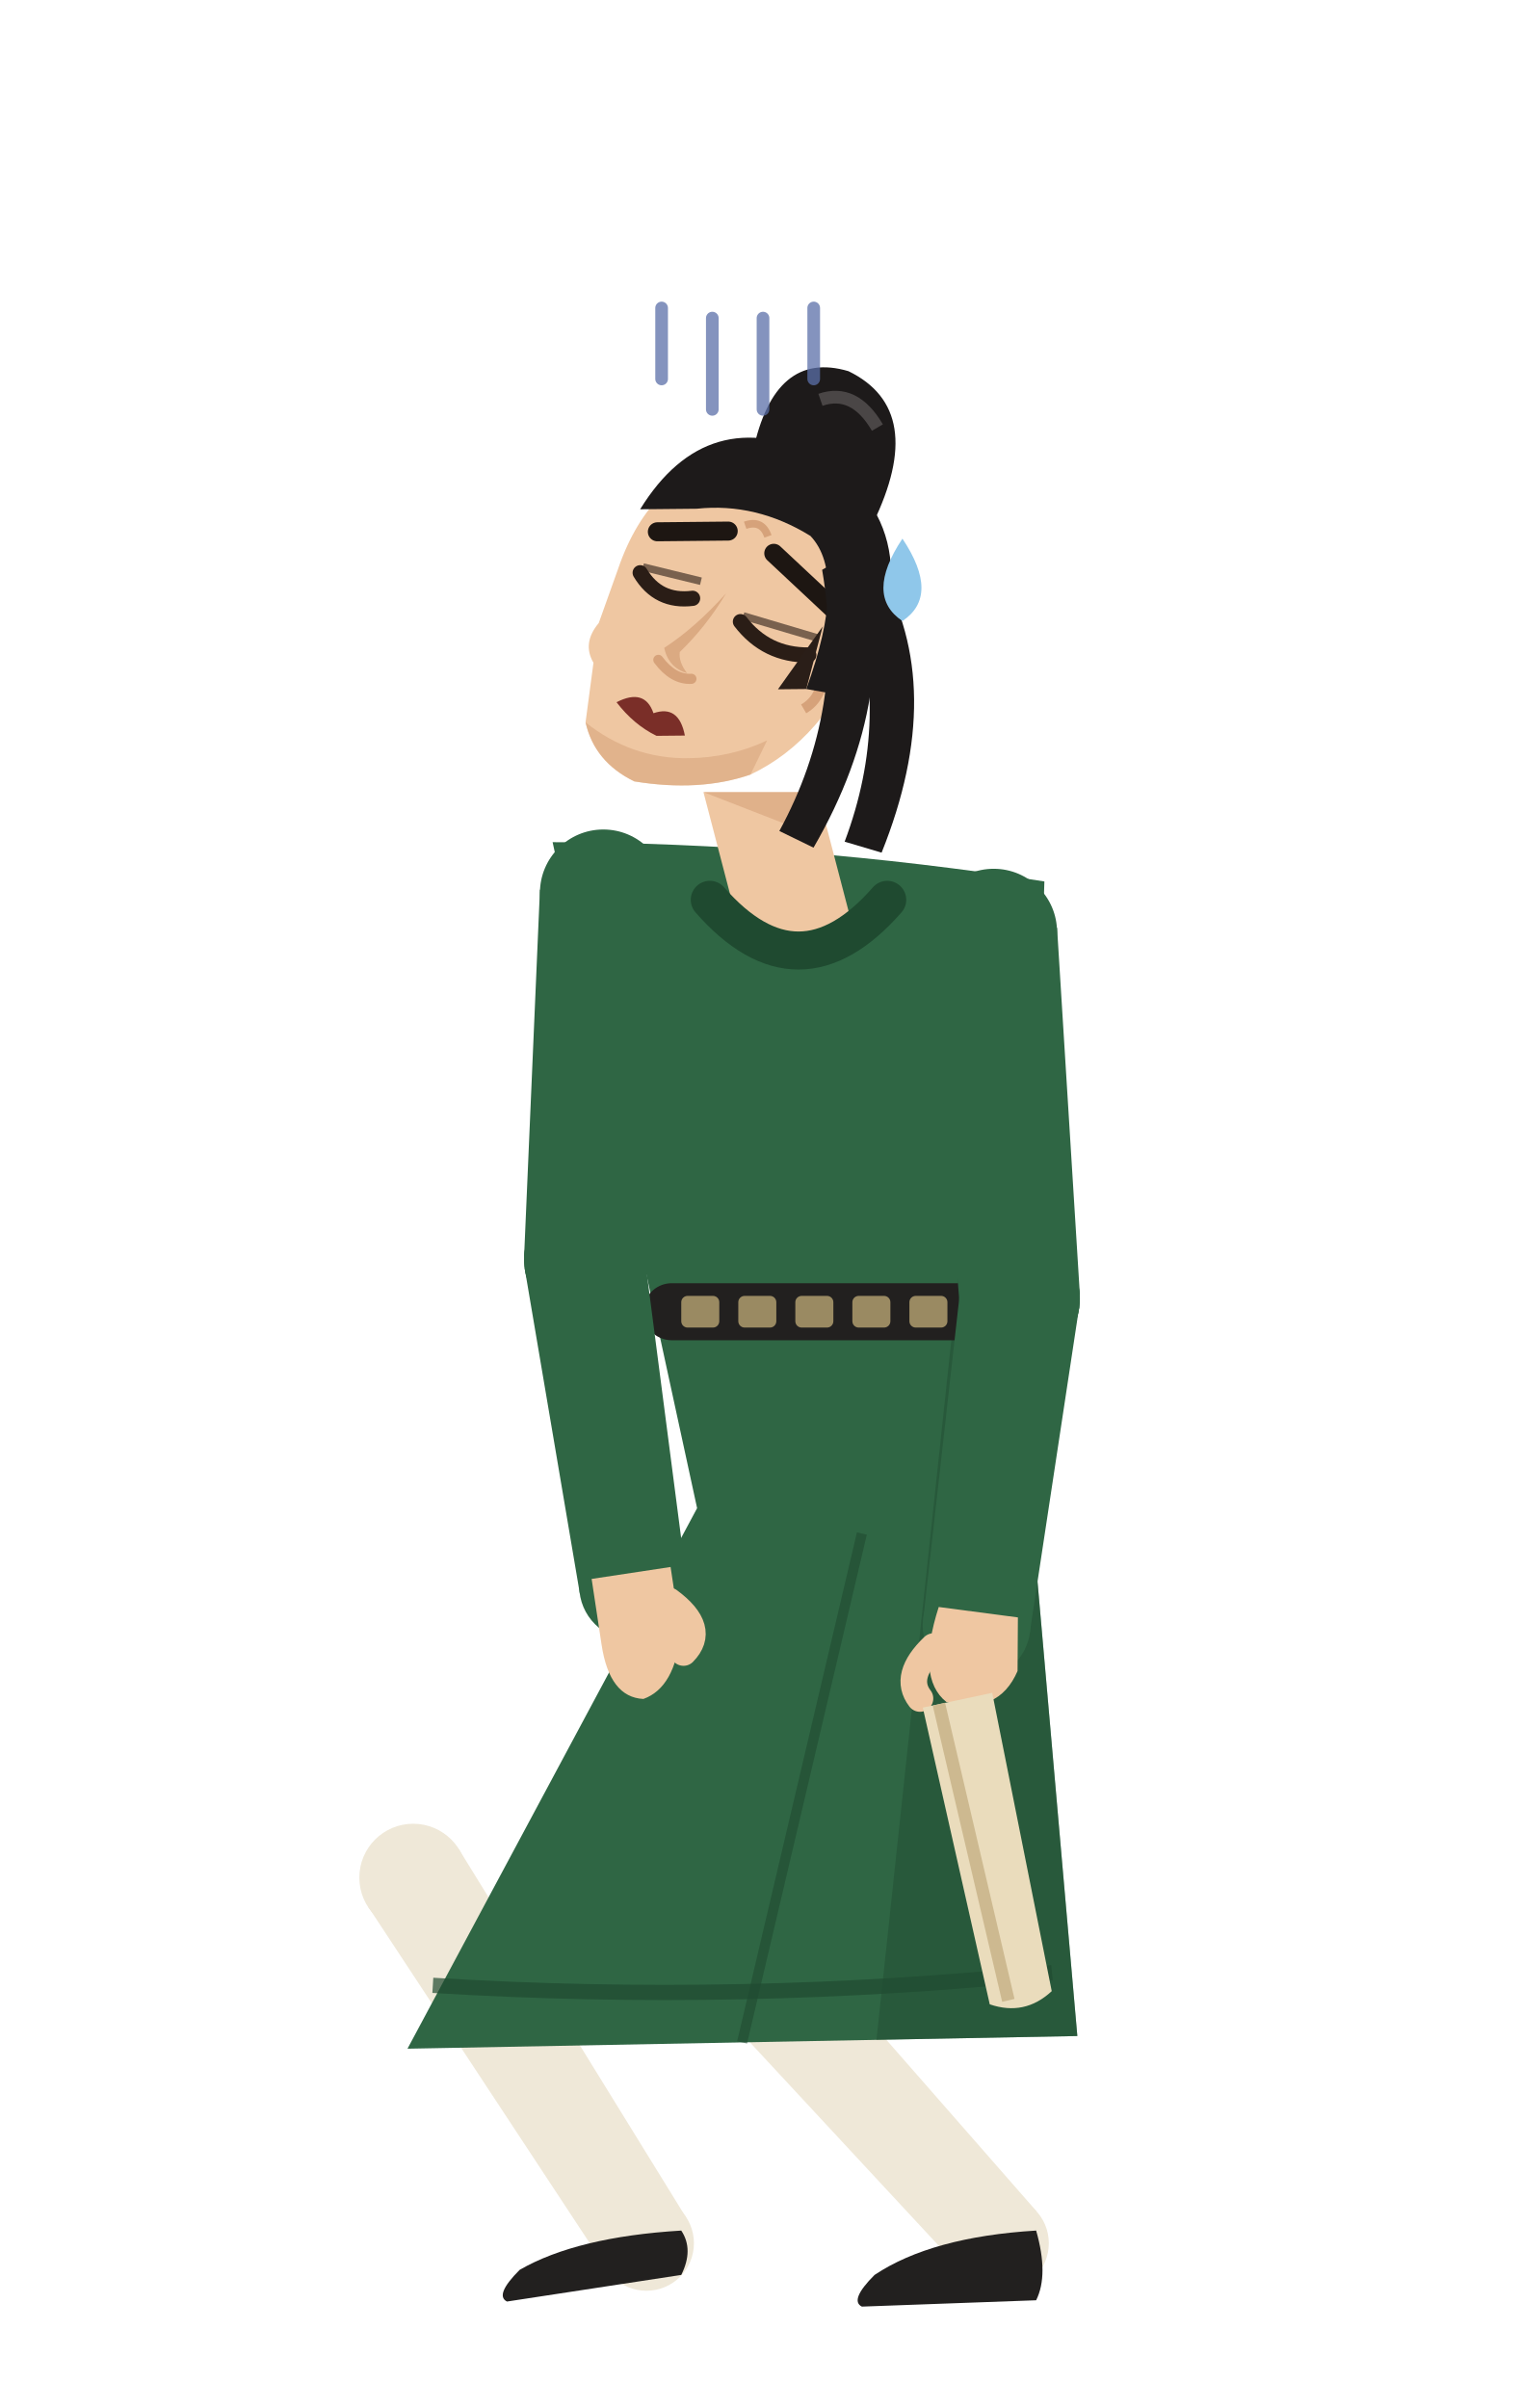
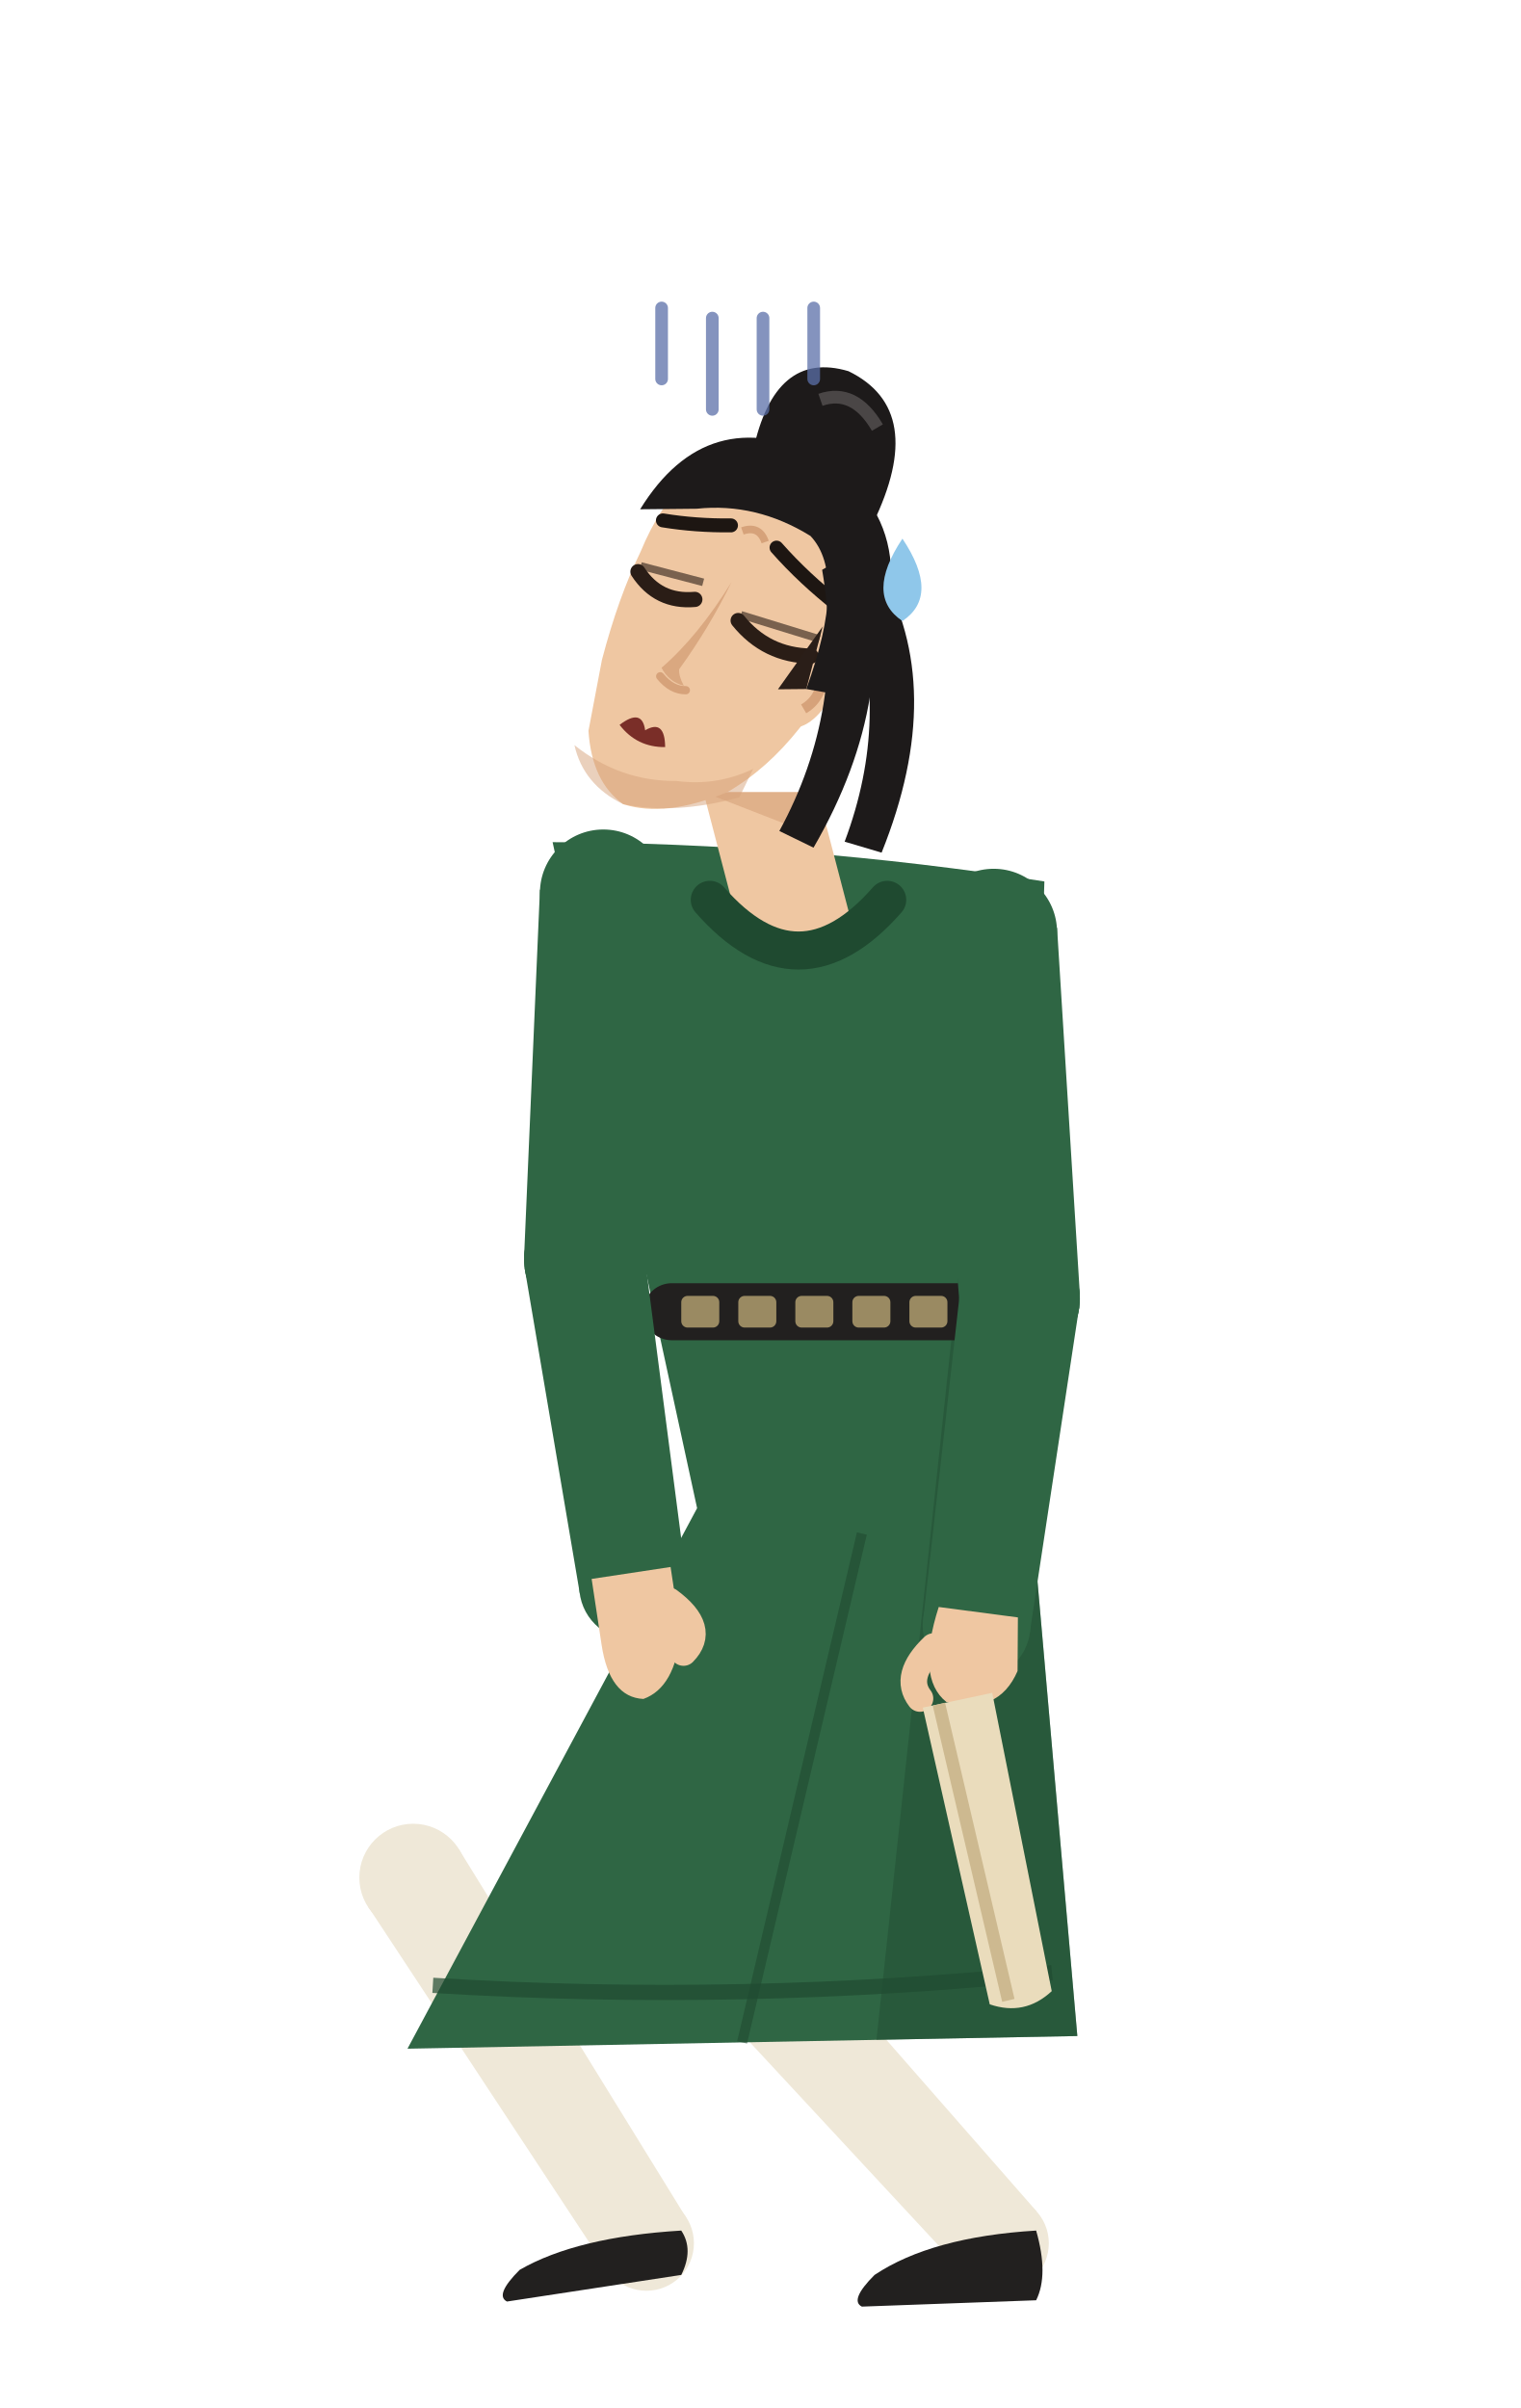
<svg xmlns="http://www.w3.org/2000/svg" width="240" height="380" viewBox="0 -20 240 380">
  <path d="M105.9 288.9 L152.4 339 L163.6 329 L118.5 277.5 Z" fill="#efe8d8" />
  <circle cx="112.2" cy="283.2" r="8.5" fill="#efe8d8" />
  <circle cx="158" cy="334" r="7.5" fill="#efe8d8" />
  <path d="M163.5 332 Q147 333 138 339 Q134 343 136 344 L163.5 343 Q165.5 339 163.5 332 Z" fill="#22201f" />
  <path d="M58.1 280.9 L95.7 338 L108.3 330 L72.4 271.8 Z" fill="#efe8d8" />
  <circle cx="65.2" cy="276.3" r="8.5" fill="#efe8d8" />
  <circle cx="102" cy="334" r="7.5" fill="#efe8d8" />
  <path d="M107.5 332 Q91 333 82 338.2 Q78 342.2 80 343.2 L107.5 339 Q109.5 335 107.5 332 Z" fill="#22201f" />
  <path d="M87.2 112.9 Q126 113 164.8 119.1 L162 210 L170 301.3 Q117.1 302.3 64.3 303.3 L110 218 Z" fill="#2f6644" />
  <path d="M156.3 133.7 L162.8 125.1 L162 210 L170 301.3 L138.3 301.9 Z" fill="#1f4a30" opacity=".45" />
  <path d="M136 222 L117.1 302.3" stroke="#1f4a30" stroke-width="1.6" opacity=".6" />
  <path d="M68.3 293.3 Q117.1 296.3 166 291.3" stroke="#1f4a30" stroke-width="2.4" fill="none" opacity=".7" />
  <path d="M106 187 L160 187" stroke="#22201f" stroke-width="9" stroke-linecap="round" />
  <rect x="107.5" y="184.5" width="6" height="5" rx="1" fill="#9a8a62" />
  <rect x="116.5" y="184.5" width="6" height="5" rx="1" fill="#9a8a62" />
  <rect x="125.5" y="184.5" width="6" height="5" rx="1" fill="#9a8a62" />
  <rect x="134.5" y="184.5" width="6" height="5" rx="1" fill="#9a8a62" />
  <rect x="143.5" y="184.5" width="6" height="5" rx="1" fill="#9a8a62" />
  <rect x="152.5" y="184.5" width="6" height="5" rx="1" fill="#9a8a62" />
  <path d="M117 128 L111 105 L129 105 L135 128 Z" fill="#efc7a2" />
  <path d="M111 105 L129 105 L129 112 Z" fill="#d6a27a" opacity=".6" />
  <path d="M112 122 Q126 138 140 122" stroke="#1f4a30" stroke-width="6" fill="none" stroke-linecap="round" />
  <g transform="translate(116.4 79) rotate(26) scale(-1 1)">
-     <path d="M-19 -6 Q-20 10 -12 20 Q-6 26 4 29 Q11 29 15 24 L18 15 Q21 13 20 9 L21 0 Q23 -16 12 -24 Q2 -29 -10 -26 Q-19 -20 -19 -6 Z" fill="#efc7a2" />
-     <path d="M-12 20 Q-6 26 4 29 Q11 29 15 24 Q6 26 -2 22 Q-8 19 -12 14 Z" fill="#d6a27a" opacity=".55" />
-     <ellipse cx="-14" cy="3" rx="4.5" ry="7.5" fill="#efc7a2" />
+     <path d="M-17 -8 Q-18 12 -10 24 Q-3 32 4 33 Q10 32 14 25 L17 14 Q19 4 19 -4 Q20 -20 10 -26 Q0 -30 -9 -27 Q-17 -22 -17 -8 Z" fill="#efc7a2" />
+     <path d="M-12 24 Q-4 31 4 33 Q11 33 15 28 Q6 30 -2 26 Q-8 24 -12 19 Z" fill="#d6a27a" opacity=".5" />
+     <ellipse cx="-14" cy="3" rx="4" ry="7.5" fill="#efc7a2" />
    <path d="M-15 0 q-2 4 0 7" stroke="#d6a27a" stroke-width="1.6" fill="none" />
-     <path d="M4 -4 Q6 3 9 8 Q7 10.5 4 10 Q6 9 6.5 7.5 Q4.5 2 4 -4 Z" fill="#d6a27a" opacity=".8" />
-     <path d="M3 10.5 q2.5 1.4 6 -.4" stroke="#d6a27a" stroke-width="1.6" fill="none" stroke-linecap="round" />
-     <path d="M-12 -1 q6 3 12 0" stroke="#2a1d16" stroke-width="2.4" fill="none" stroke-linecap="round" />
-     <path d="M-12 -4 l12 2" stroke="#2a1d16" stroke-width="1.2" opacity=".6" />
-     <path d="M8.4 -1 q4.6 3 9.2 0" stroke="#2a1d16" stroke-width="2.4" fill="none" stroke-linecap="round" />
-     <path d="M8.4 -4 l9.2 2" stroke="#2a1d16" stroke-width="1.2" opacity=".6" />
-     <path d="M-13 -9 L0 -13" stroke="#1d1612" stroke-width="3" stroke-linecap="round" />
-     <path d="M8 -13 L18 -8" stroke="#1d1612" stroke-width="3" stroke-linecap="round" />
-     <path d="M2 -15 q2 -2 4 0" stroke="#d6a27a" stroke-width="1.2" fill="none" />
-     <path d="M0 19 Q3 15 6 18 Q9 15 12 19 Q8 21 4 21 Z" fill="#7a2e28" />
+     <path d="M4 -6 Q5 4 8 11 Q6 12.5 3.6 12 Q5 11 5.4 10 Q4 2 4 -6 Z" fill="#d6a27a" opacity=".85" />
+     <path d="M3 12.5 q2 1 4.6 -.2" stroke="#d6a27a" stroke-width="1.3" fill="none" stroke-linecap="round" />
+     <path d="M-12.4 -1 q6.4 3 12.8 0" stroke="#2a1d16" stroke-width="2.4" fill="none" stroke-linecap="round" />
+     <path d="M-12.4 -4 l12.8 2" stroke="#2a1d16" stroke-width="1.2" opacity=".6" />
+     <path d="M8.008 -1 q4.992 3 9.984 0" stroke="#2a1d16" stroke-width="2.4" fill="none" stroke-linecap="round" />
+     <path d="M8.008 -4 l9.984 2" stroke="#2a1d16" stroke-width="1.2" opacity=".6" />
+     <path d="M-13 -10 Q-6 -11.5 0 -14" stroke="#1d1612" stroke-width="2.2" fill="none" stroke-linecap="round" />
+     <path d="M8 -14 Q13 -11.5 18 -10" stroke="#1d1612" stroke-width="2.2" fill="none" stroke-linecap="round" />
+     <path d="M2 -14 q2 -2 4 0" stroke="#d6a27a" stroke-width="1.2" fill="none" />
+     <path d="M2 22 Q4 18 6 21 Q8 18 10 22 Q6 24 2 22 Z" fill="#7a2e28" />
    <path d="M-16 -18 Q-34 -6 -36 22 L-30 23 Q-28 2 -14 -12 Z" fill="#1d1a1a" />
    <path d="M-12 -20 Q-28 -2 -26 26 L-20 26 Q-21 4 -8 -14 Z" fill="#1d1a1a" />
    <path d="M-21 2 Q-23 -27 0 -30 Q20 -30 22 -10 Q18 -12 14 -14 Q6 -19 -4 -18 Q-12 -15 -14 4 Z" fill="#1d1a1a" />
    <path d="M-12 -24 Q-12 -44 2 -44 Q14 -42 10 -26 Z" fill="#1d1a1a" />
    <path d="M-6 -38 q6 -4 10 0" stroke="#4a4646" stroke-width="2" fill="none" />
    <path d="M-14 4 L-12 -6 L-10 6 Z" fill="#2a1e18" />
  </g>
  <path d="M146.9 127.8 L151.4 185.6 L170.4 184.3 L166.8 126.4 Z" fill="#2f6644" />
  <circle cx="156.8" cy="127.1" r="10" fill="#2f6644" />
  <circle cx="160.9" cy="185" r="9.5" fill="#2f6644" />
  <path d="M151.5 183.7 L145.7 235.4 L162.5 237.6 L170.3 186.2 Z" fill="#2f6644" />
  <circle cx="160.9" cy="185" r="9.5" fill="#2f6644" />
  <circle cx="154.1" cy="236.5" r="8.5" fill="#2f6644" />
  <g transform="translate(154.1 236.5) rotate(97.5) scale(1.05 -1.05)">
    <path d="M-2 -6 Q9 -8 12 -3 Q13 5 6 7 L-2 6 Z" fill="#efc7a2" />
    <path d="M4 -6 Q9 -10 12 -7" stroke="#efc7a2" stroke-width="4" stroke-linecap="round" fill="none" />
  </g>
  <g transform="translate(154 262) rotate(168)">
    <path d="M-5 -34 Q0 -37 5 -34 L5.6 14 L-5.6 14 Z" fill="#eadcbc" />
    <path d="M2 -34 L3 14" stroke="#cdb990" stroke-width="2" />
  </g>
  <path d="M85.2 120.4 L82.7 178.3 L101.7 179.3 L105.1 121.4 Z" fill="#2f6644" />
  <circle cx="95.2" cy="120.9" r="10" fill="#2f6644" />
  <circle cx="92.2" cy="178.8" r="9.5" fill="#2f6644" />
  <path d="M82.8 180.2 L91.5 231.5 L108.3 229 L101.6 177.4 Z" fill="#2f6644" />
  <circle cx="92.2" cy="178.8" r="9.5" fill="#2f6644" />
  <circle cx="99.9" cy="230.3" r="8.5" fill="#2f6644" />
  <g transform="translate(99.9 230.3) rotate(81.4) scale(1.05 1.05)">
    <path d="M-2 -6 L8 -6 Q16 -4 17 1 Q16 6 8 6 L-2 6 Z" fill="#efc7a2" />
    <path d="M3 -5 Q8 -10 11 -6" stroke="#efc7a2" stroke-width="4" stroke-linecap="round" fill="none" />
  </g>
  <g stroke="#5b6fa8" stroke-width="2" opacity=".75" stroke-linecap="round">
    <path d="M104.4 28.6 v11.2" />
    <path d="M112.4 30.2 v14.4" />
    <path d="M120.4 30.2 v14.4" />
    <path d="M128.4 28.6 v11.2" />
  </g>
  <path d="M142.4 65 q6 9 0 13 q-6 -4 0 -13 z" fill="#8fc7ea" />
</svg>
